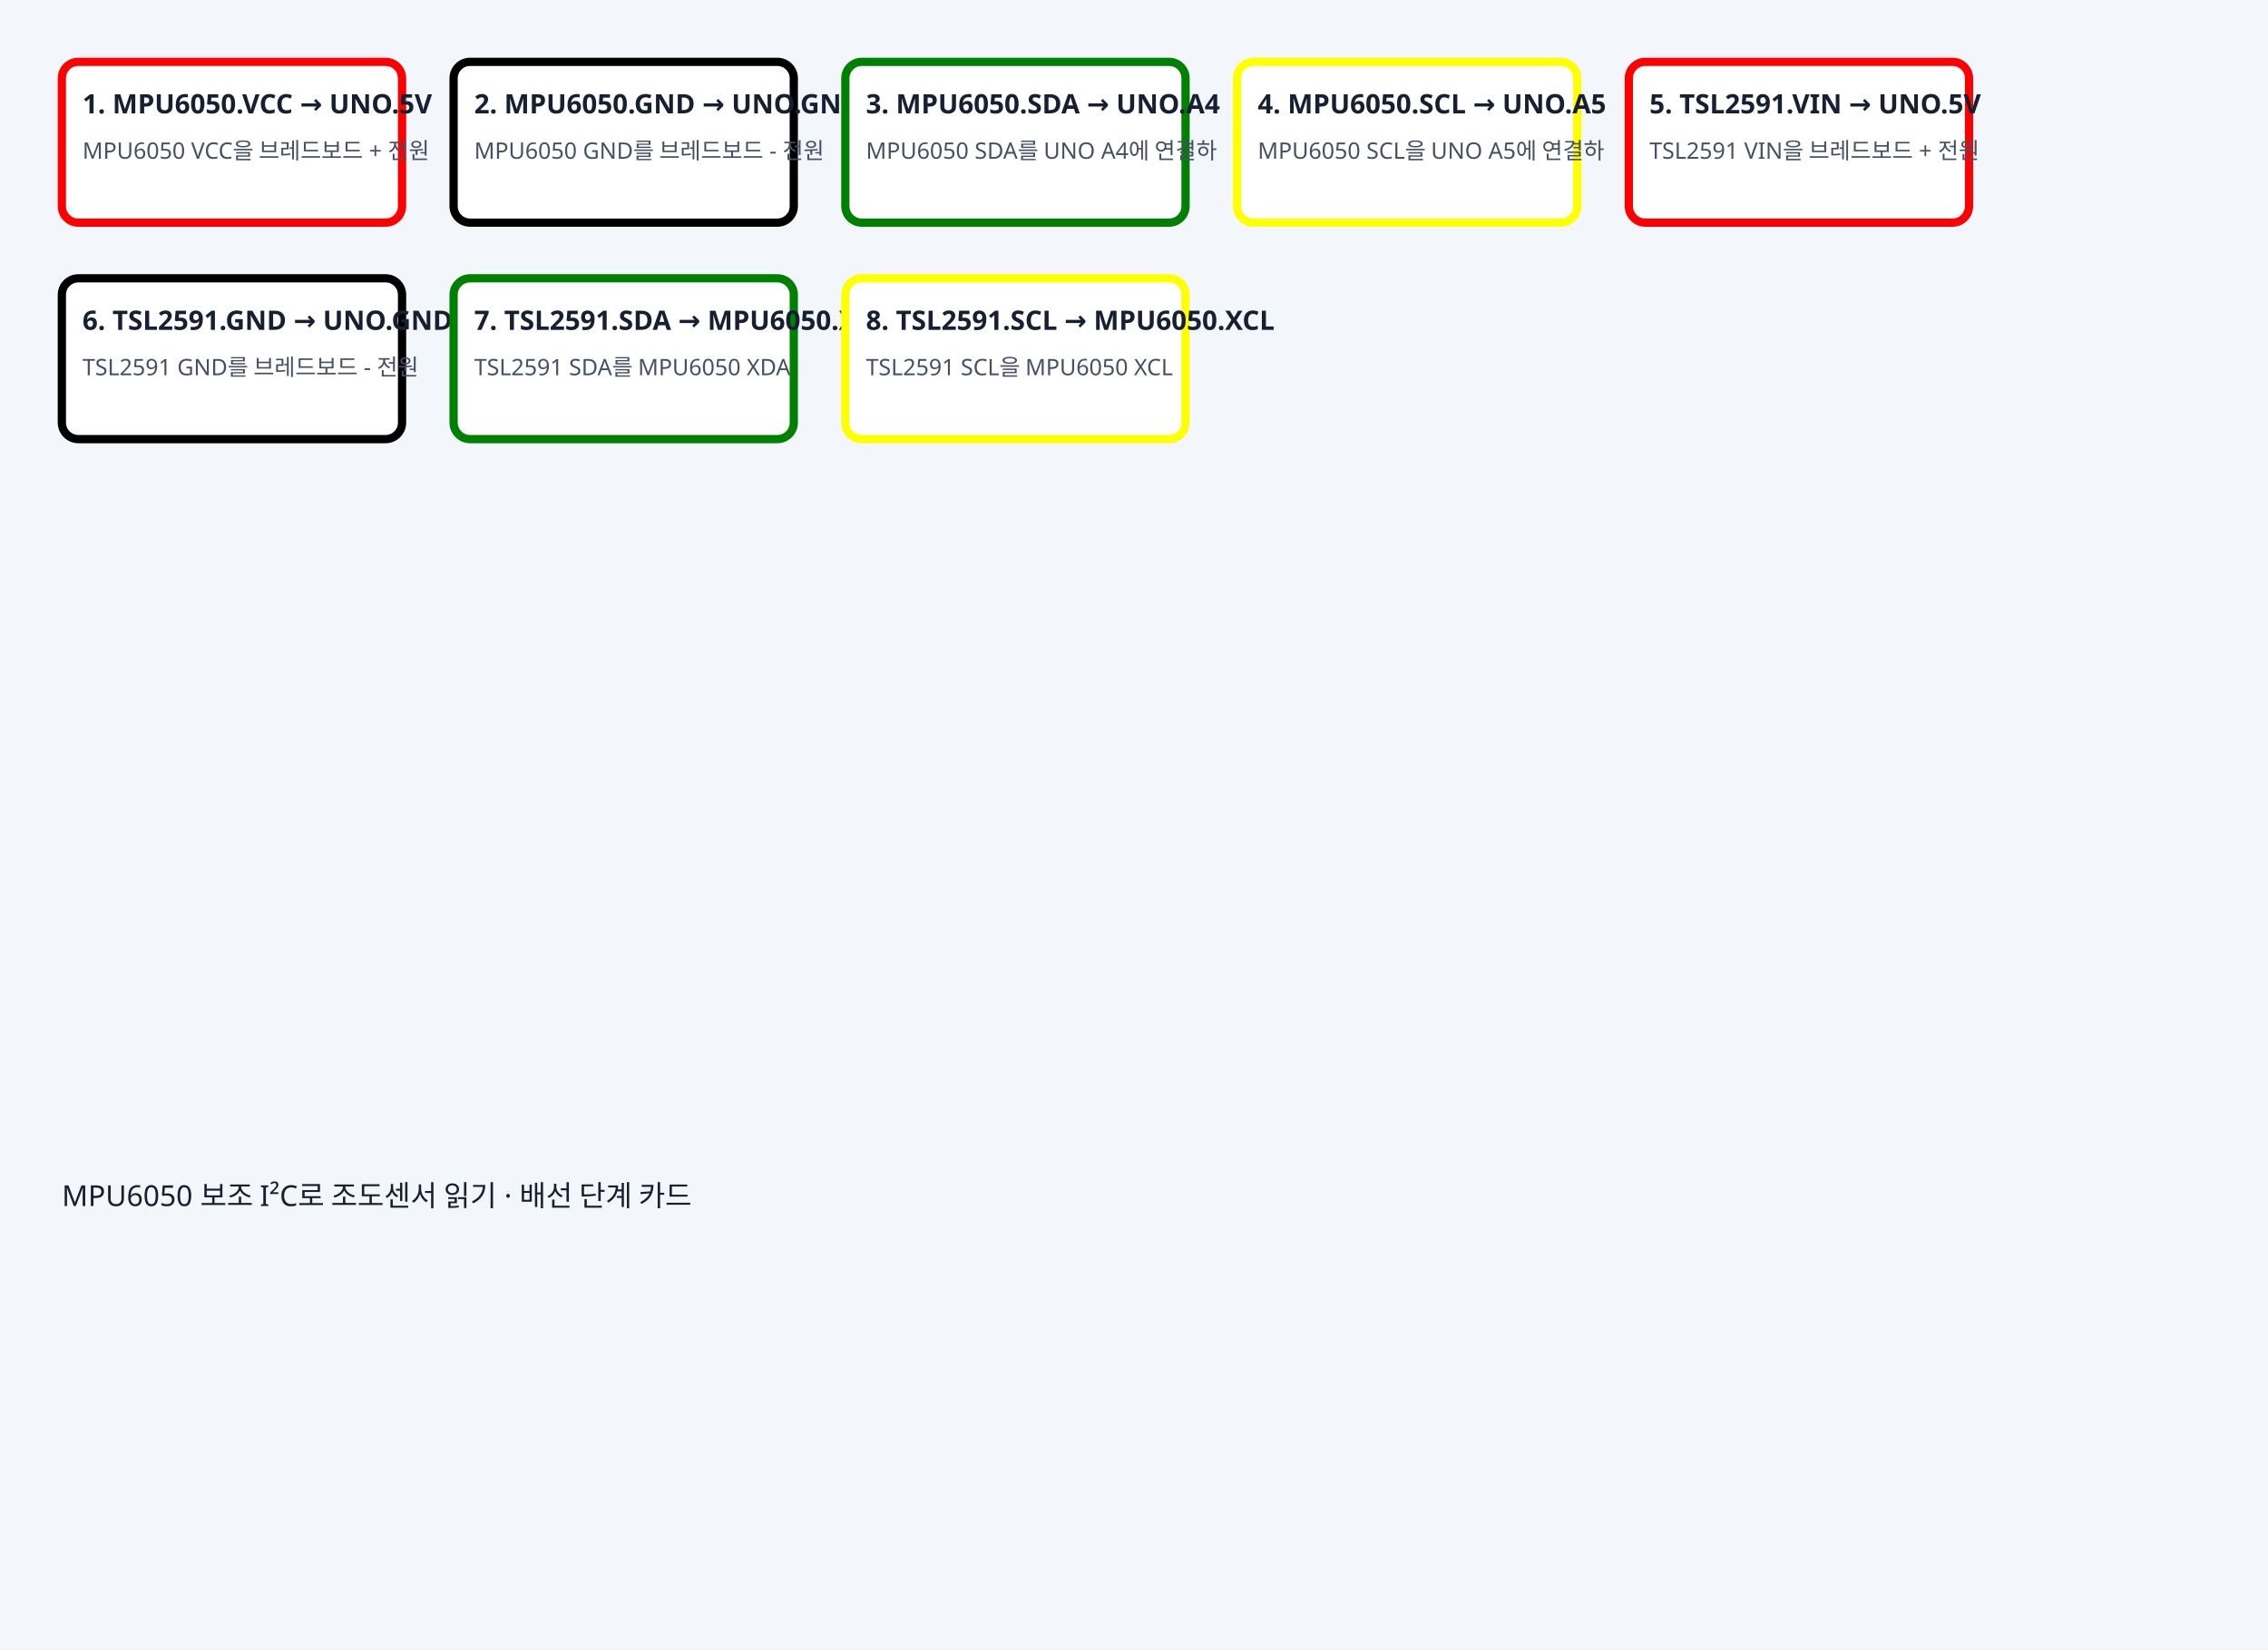
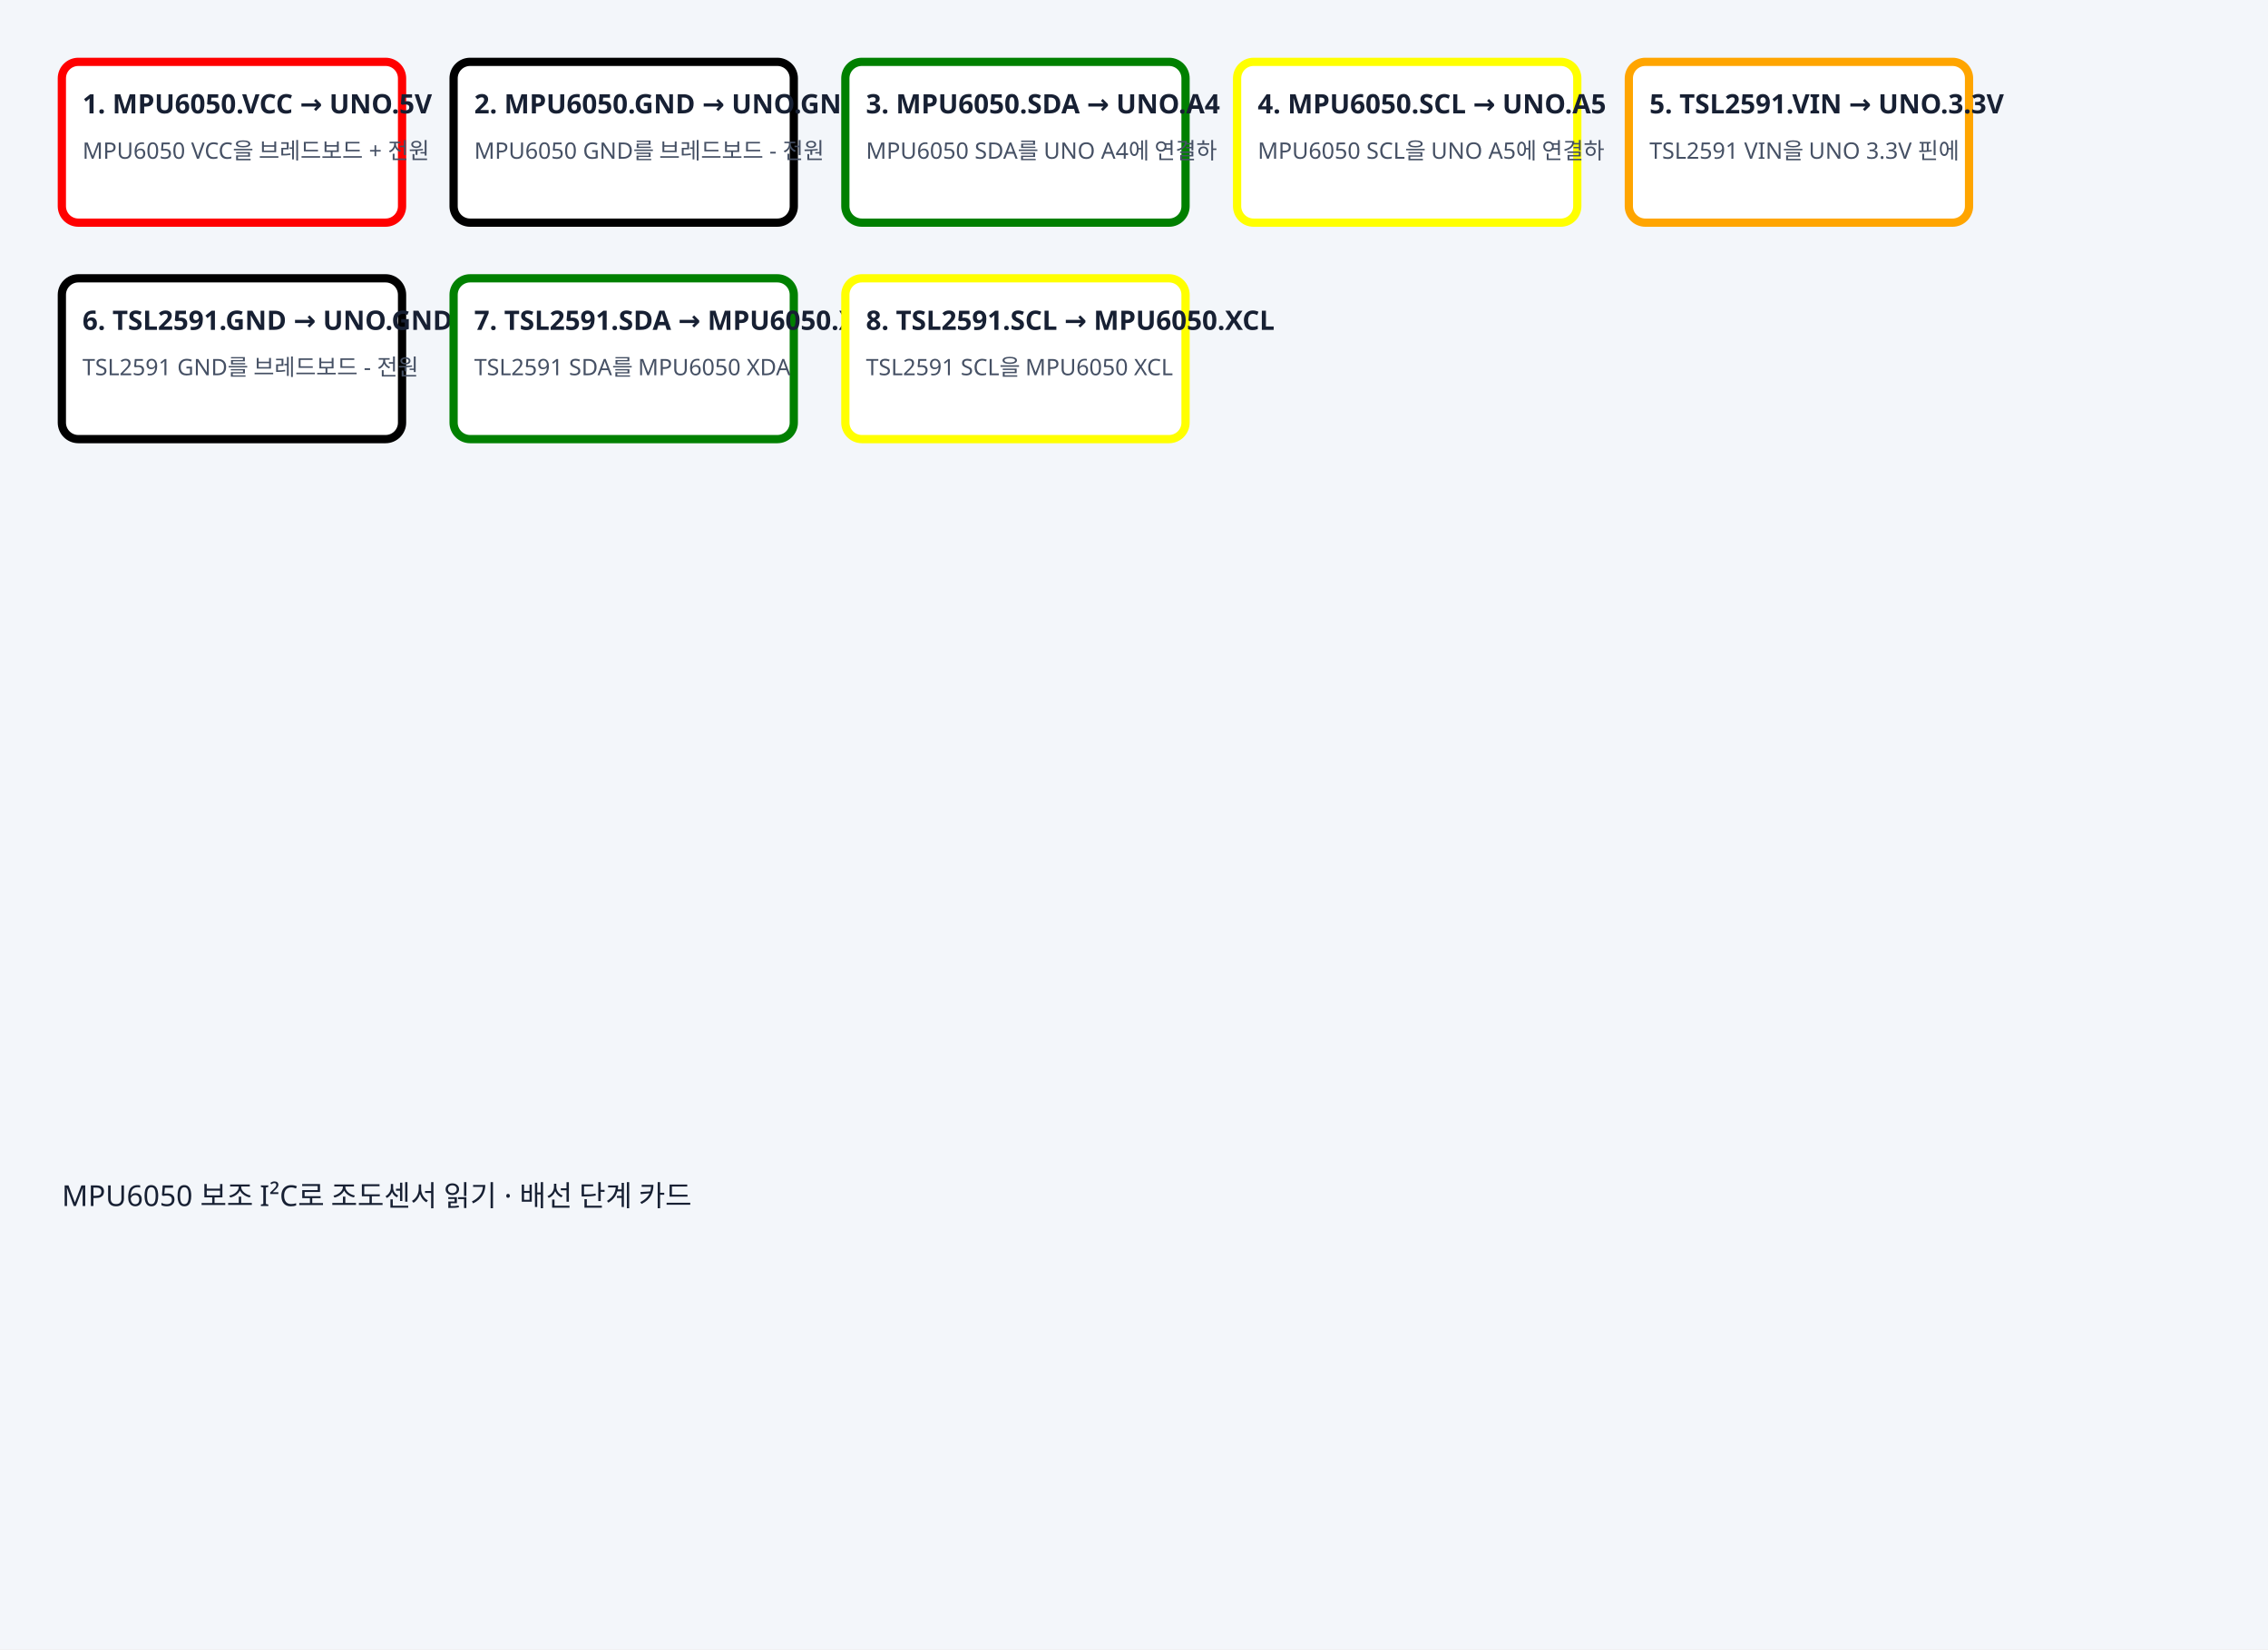
<svg xmlns="http://www.w3.org/2000/svg" width="1100" height="800" viewBox="0 0 1100 800">
  <rect width="100%" height="100%" fill="#f3f6fa" />
  <text x="30" y="585" font-family="sans-serif" font-size="14" fill="#172033">MPU6050 보조 I²C로 조도센서 읽기 · 배선 단계 카드</text>
  <g>
    <rect x="30" y="30" width="165" height="78" rx="8" fill="#ffffff" stroke="red" stroke-width="4" />
    <text x="40" y="55" font-family="sans-serif" font-size="13" font-weight="700" fill="#172033">1. MPU6050.VCC → UNO.5V</text>
    <text x="40" y="77" font-family="sans-serif" font-size="11" fill="#455064">MPU6050 VCC을 브레드보드 + 전원 </text>
  </g>
  <g>
    <rect x="220" y="30" width="165" height="78" rx="8" fill="#ffffff" stroke="black" stroke-width="4" />
    <text x="230" y="55" font-family="sans-serif" font-size="13" font-weight="700" fill="#172033">2. MPU6050.GND → UNO.GND</text>
    <text x="230" y="77" font-family="sans-serif" font-size="11" fill="#455064">MPU6050 GND를 브레드보드 - 전원 </text>
  </g>
  <g>
    <rect x="410" y="30" width="165" height="78" rx="8" fill="#ffffff" stroke="green" stroke-width="4" />
    <text x="420" y="55" font-family="sans-serif" font-size="13" font-weight="700" fill="#172033">3. MPU6050.SDA → UNO.A4</text>
    <text x="420" y="77" font-family="sans-serif" font-size="11" fill="#455064">MPU6050 SDA를 UNO A4에 연결하</text>
  </g>
  <g>
    <rect x="600" y="30" width="165" height="78" rx="8" fill="#ffffff" stroke="yellow" stroke-width="4" />
    <text x="610" y="55" font-family="sans-serif" font-size="13" font-weight="700" fill="#172033">4. MPU6050.SCL → UNO.A5</text>
    <text x="610" y="77" font-family="sans-serif" font-size="11" fill="#455064">MPU6050 SCL을 UNO A5에 연결하</text>
  </g>
  <g>
-     <rect x="790" y="30" width="165" height="78" rx="8" fill="#ffffff" stroke="red" stroke-width="4" />
-     <text x="800" y="55" font-family="sans-serif" font-size="13" font-weight="700" fill="#172033">5. TSL2591.VIN → UNO.5V</text>
-     <text x="800" y="77" font-family="sans-serif" font-size="11" fill="#455064">TSL2591 VIN을 브레드보드 + 전원 </text>
+     <rect x="790" y="30" width="165" height="78" rx="8" fill="#ffffff" stroke="orange" stroke-width="4" />
+     <text x="800" y="55" font-family="sans-serif" font-size="13" font-weight="700" fill="#172033">5. TSL2591.VIN → UNO.3.3V</text>
+     <text x="800" y="77" font-family="sans-serif" font-size="11" fill="#455064">TSL2591 VIN을 UNO 3.3V 핀에</text>
  </g>
  <g>
    <rect x="30" y="135" width="165" height="78" rx="8" fill="#ffffff" stroke="black" stroke-width="4" />
    <text x="40" y="160" font-family="sans-serif" font-size="13" font-weight="700" fill="#172033">6. TSL2591.GND → UNO.GND</text>
    <text x="40" y="182" font-family="sans-serif" font-size="11" fill="#455064">TSL2591 GND를 브레드보드 - 전원 </text>
  </g>
  <g>
    <rect x="220" y="135" width="165" height="78" rx="8" fill="#ffffff" stroke="green" stroke-width="4" />
    <text x="230" y="160" font-family="sans-serif" font-size="13" font-weight="700" fill="#172033">7. TSL2591.SDA → MPU6050.XDA</text>
    <text x="230" y="182" font-family="sans-serif" font-size="11" fill="#455064">TSL2591 SDA를 MPU6050 XDA</text>
  </g>
  <g>
    <rect x="410" y="135" width="165" height="78" rx="8" fill="#ffffff" stroke="yellow" stroke-width="4" />
    <text x="420" y="160" font-family="sans-serif" font-size="13" font-weight="700" fill="#172033">8. TSL2591.SCL → MPU6050.XCL</text>
    <text x="420" y="182" font-family="sans-serif" font-size="11" fill="#455064">TSL2591 SCL을 MPU6050 XCL</text>
  </g>
</svg>
